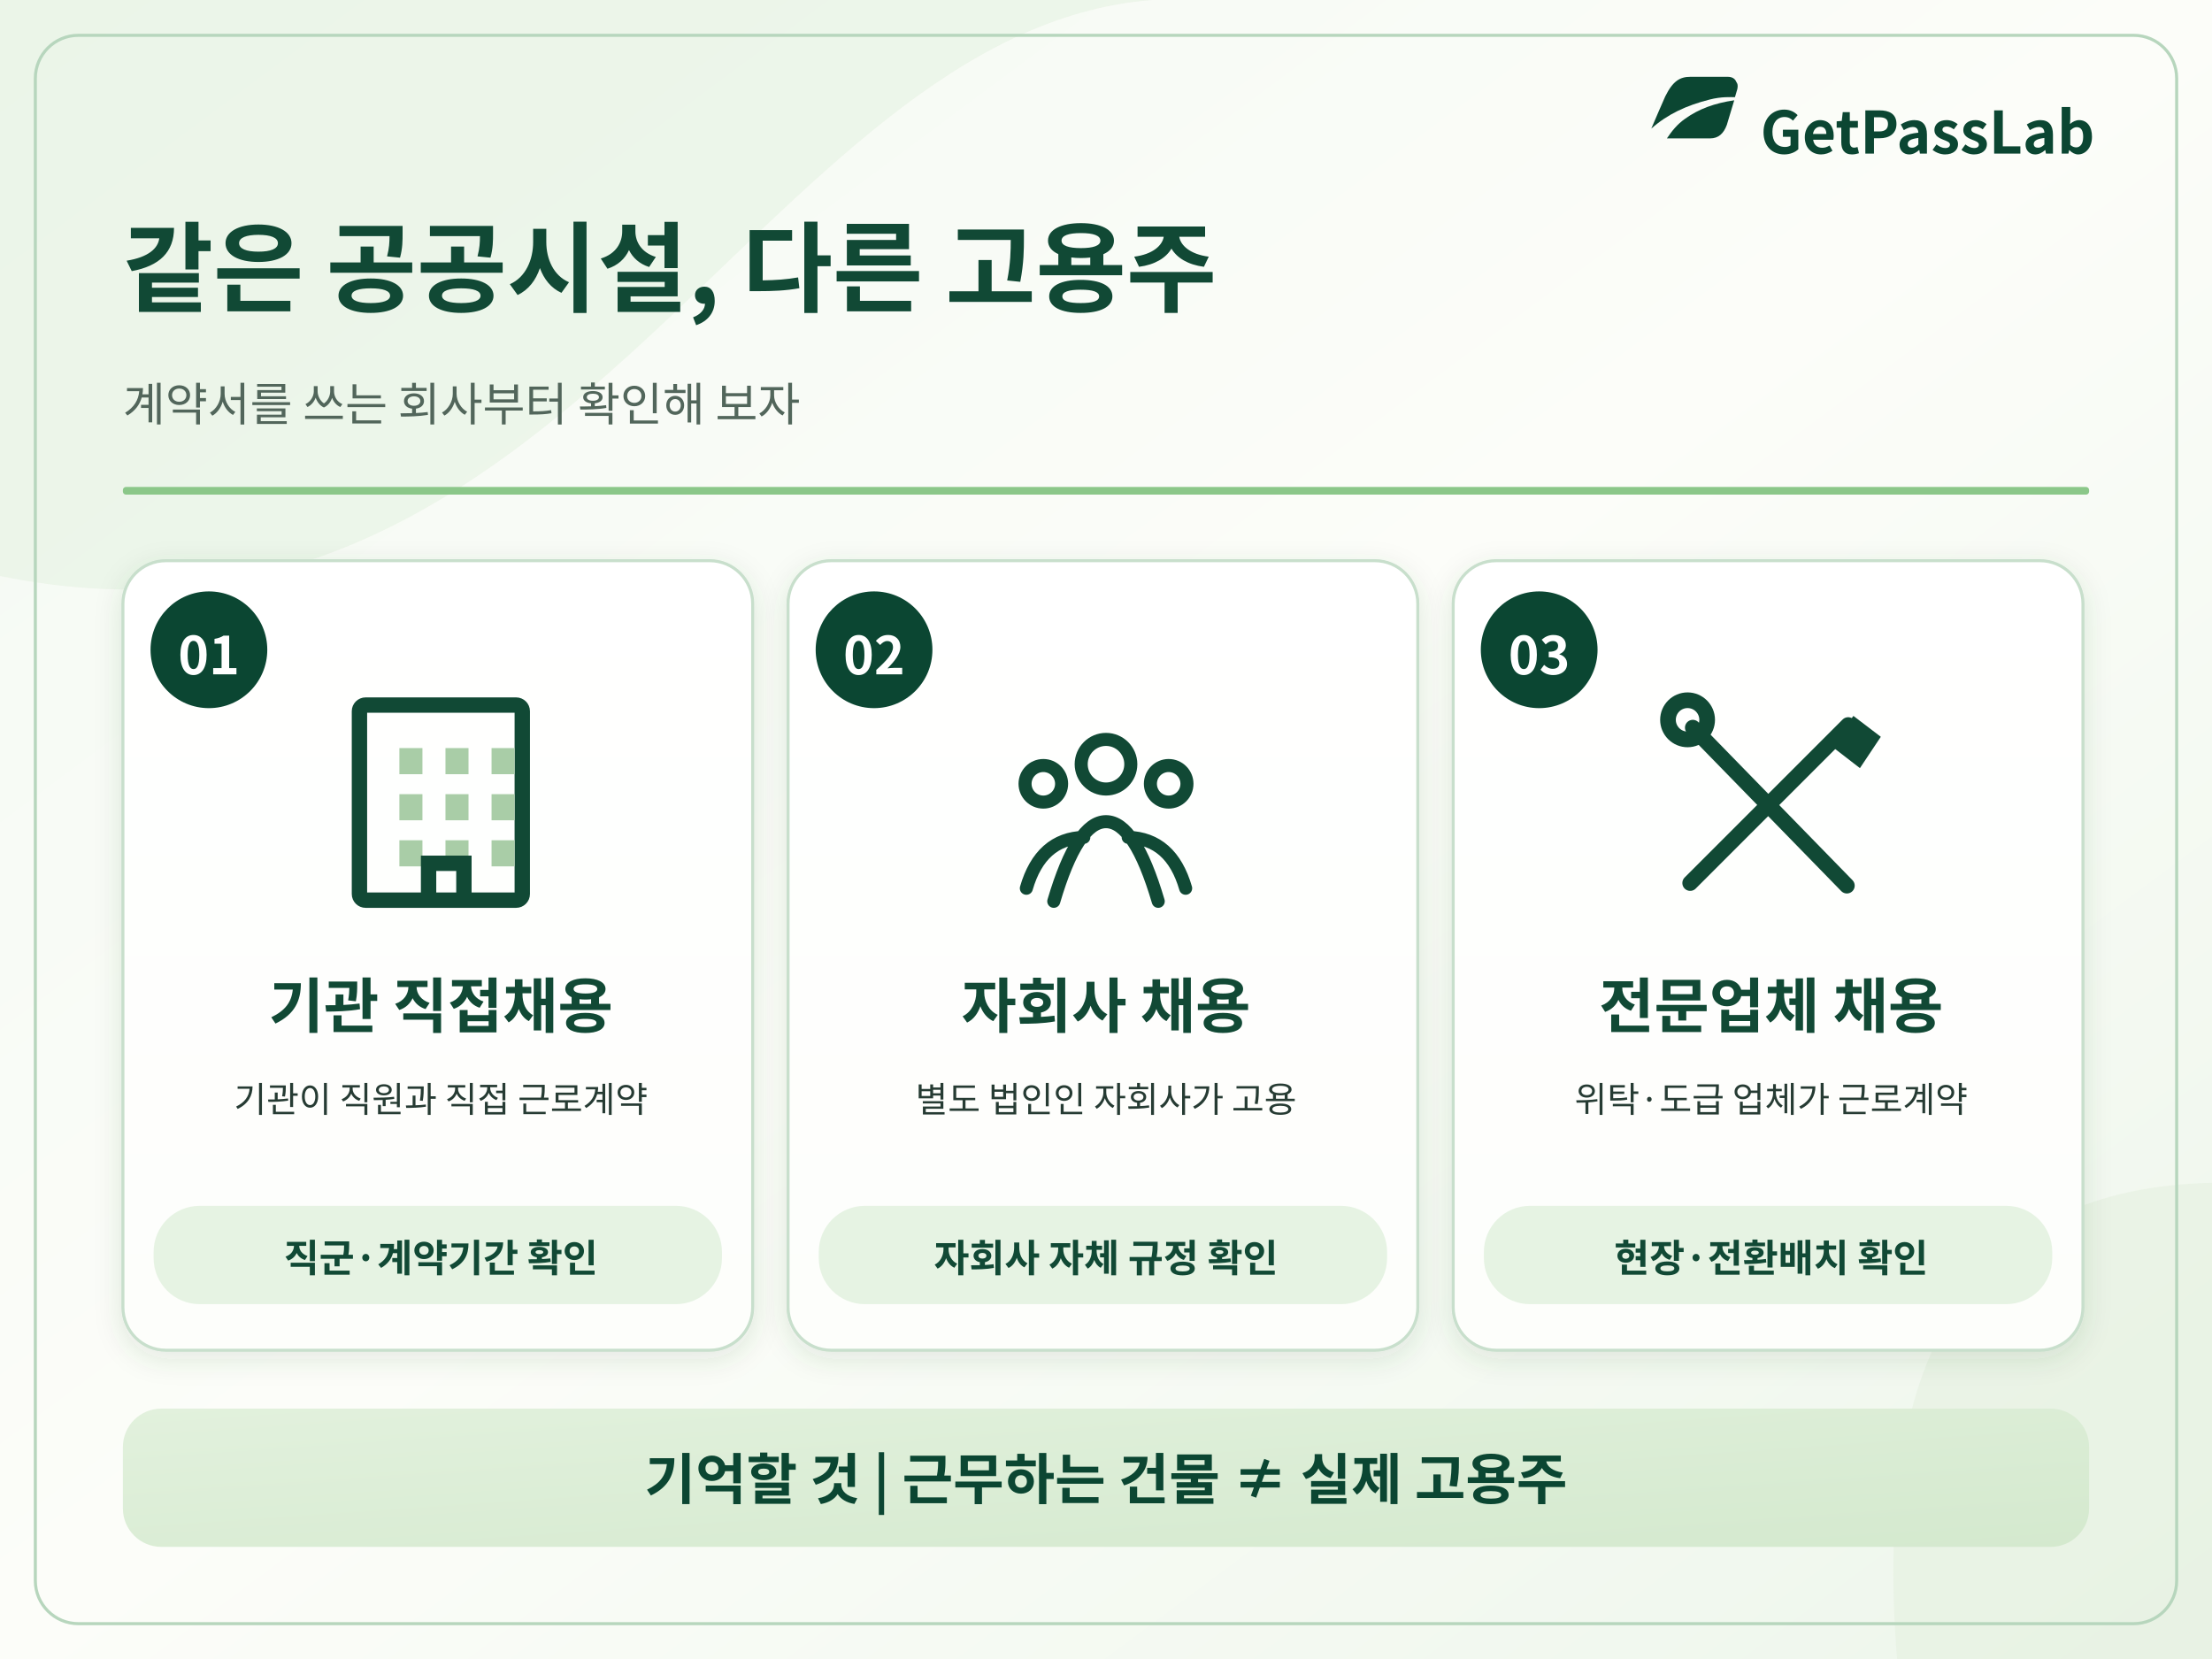
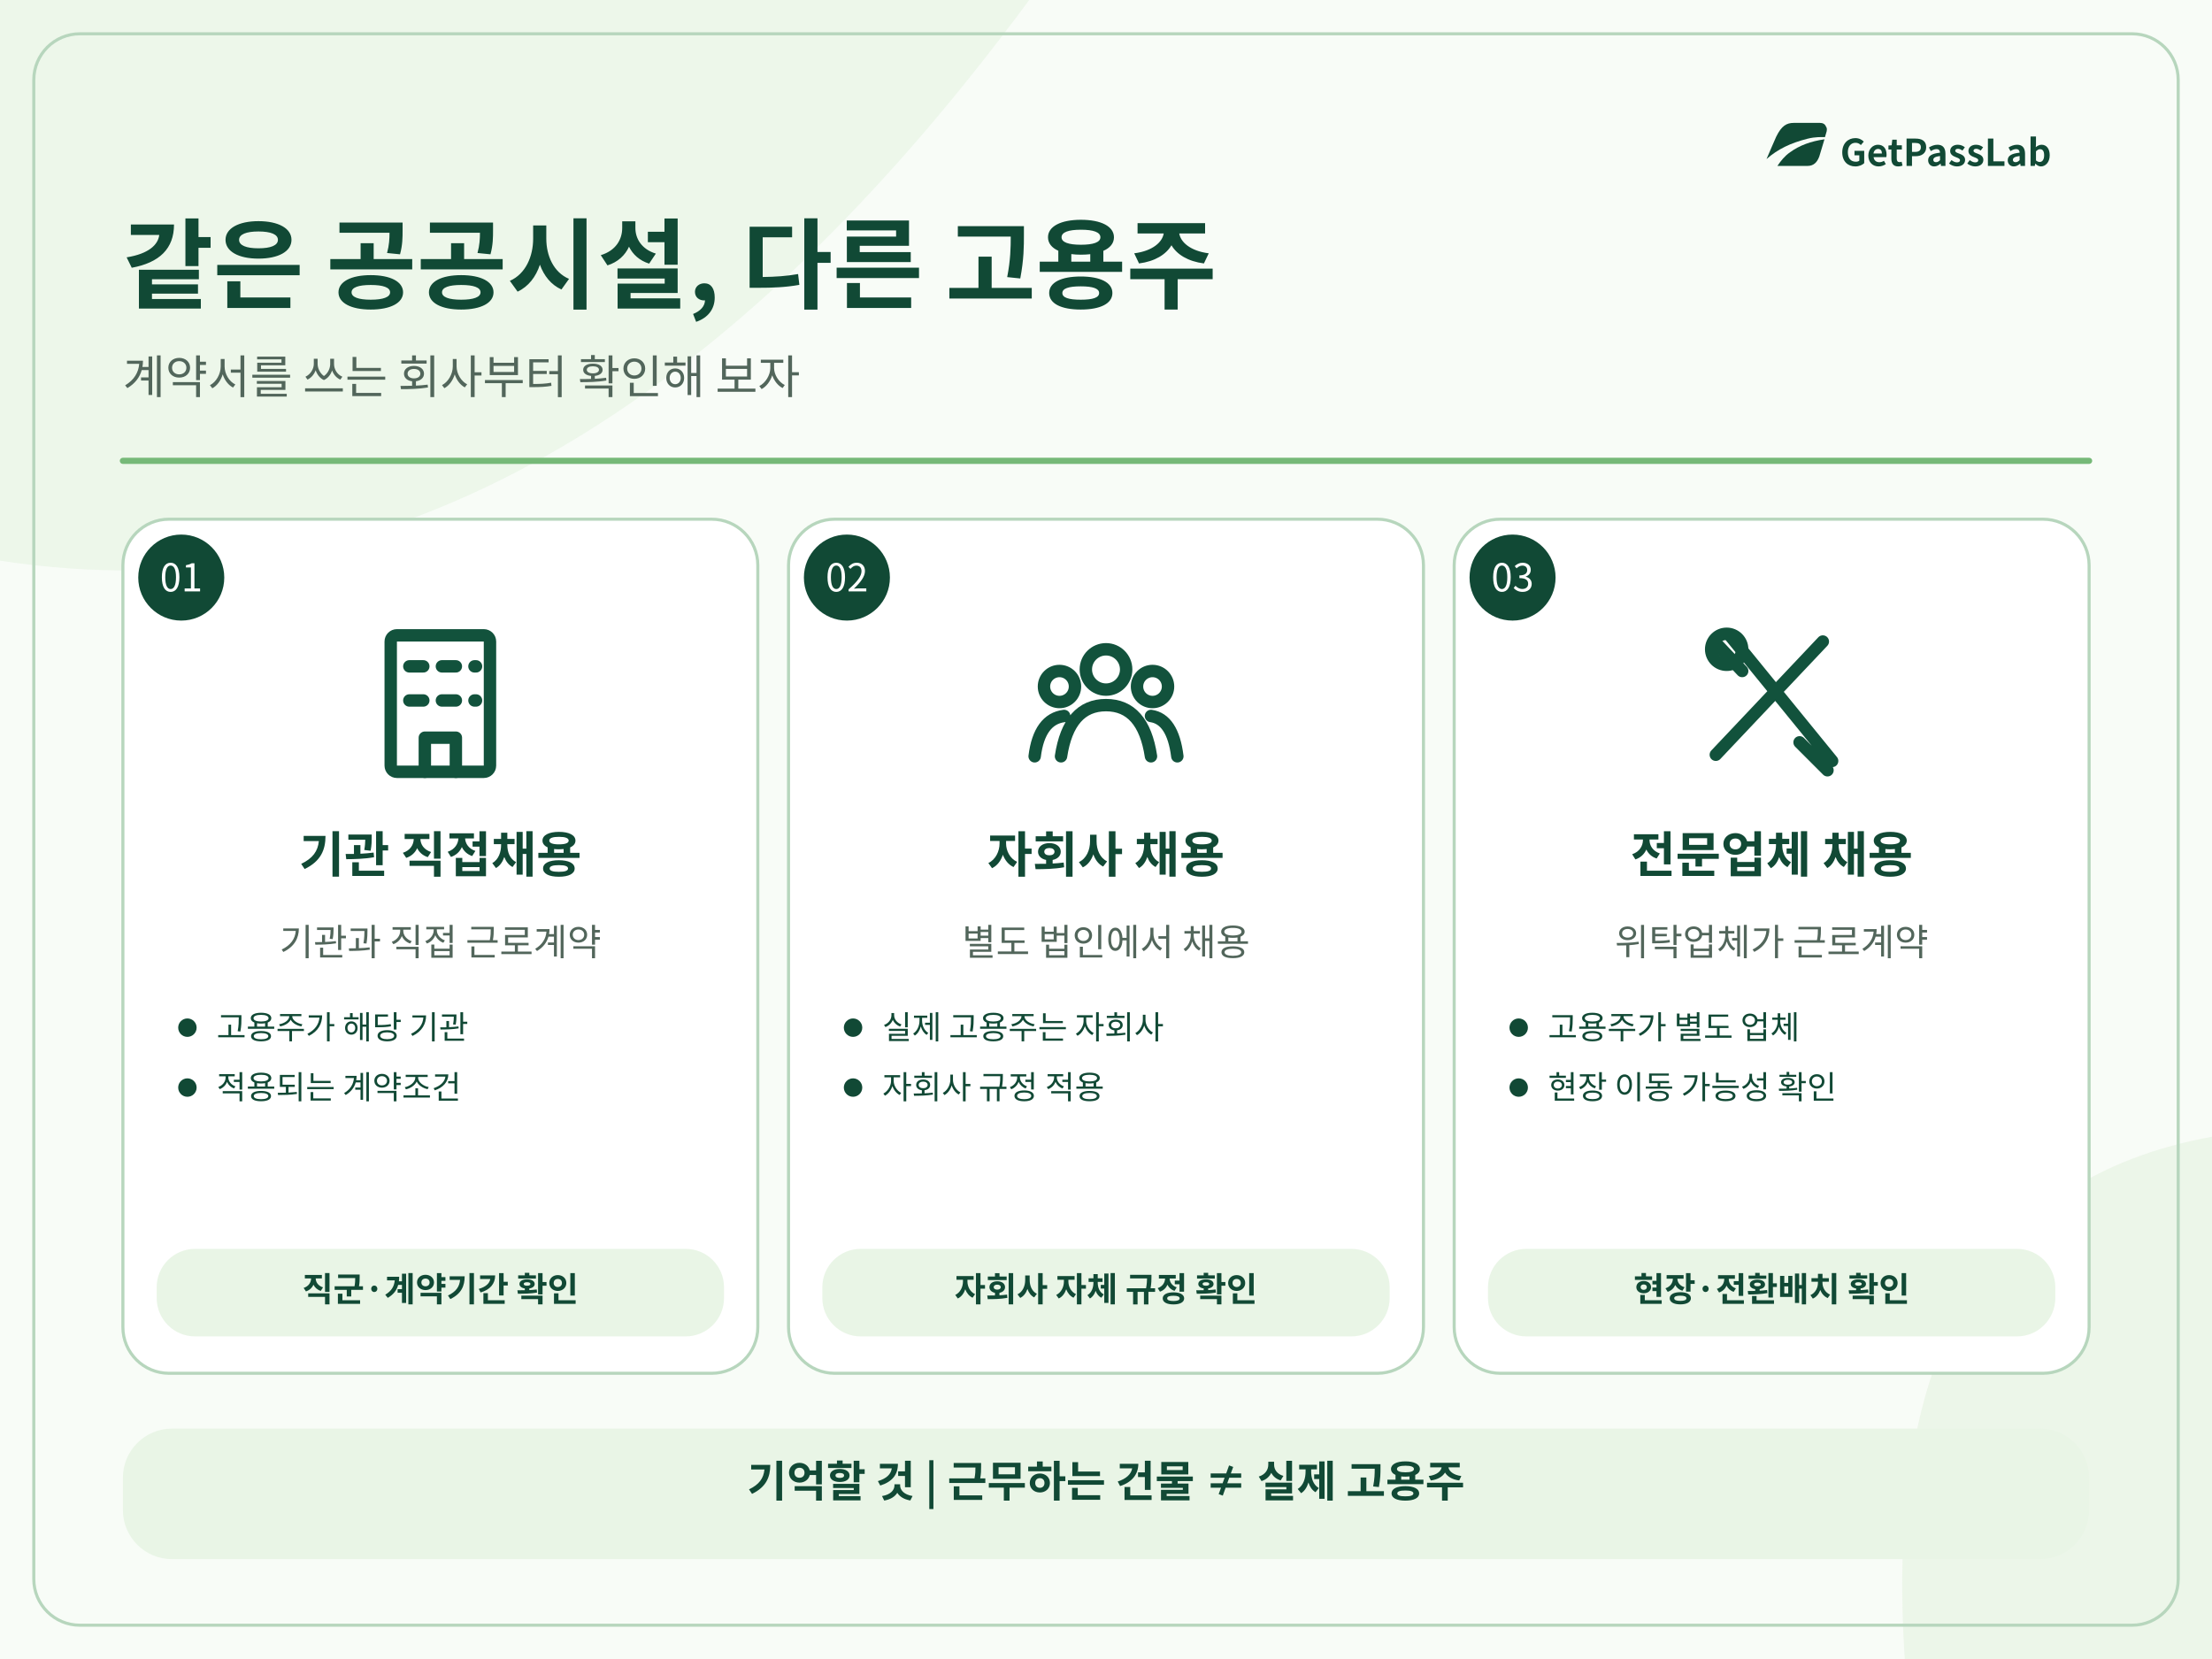
- <svg xmlns="http://www.w3.org/2000/svg" width="1440" height="1080" viewBox="0 0 1440 1080">
-   <defs>
-     <linearGradient id="bg" x2="1" y2="1">
-       <stop stop-color="#F3F9F2" />
-       <stop offset=".5" stop-color="#FCFDF9" />
-       <stop offset="1" stop-color="#EDF6EB" />
-     </linearGradient>
-     <linearGradient id="panel" x2="0" y2="1">
-       <stop stop-color="#FFFFFF" />
-       <stop offset="1" stop-color="#FDFEFB" />
-     </linearGradient>
-     <linearGradient id="grass" x1="0" y1="0" x2="1" y2="1">
-       <stop stop-color="#E2F1DD" />
-       <stop offset="1" stop-color="#D4E9CE" />
-     </linearGradient>
-     <filter id="shadow">
-       <feDropShadow dx="0" dy="5" stdDeviation="9" flood-color="#2D563F" flood-opacity=".12" />
-     </filter>
-   </defs>
-   <rect x="0" y="0" width="1440" height="1080" rx="0" fill="url(#bg)" stroke="none" stroke-width="1" />
-   <path d="M0 375 C370 450 495 20 750 0 H0Z" fill="#E7F2E3" opacity=".65" />
-   <path d="M1440 770Q1210 775 1235 1080H1440Z" fill="#E2EEDC" opacity=".48" />
-   <rect x="23" y="23" width="1394" height="1034" rx="28" fill="none" stroke="#B7D6BD" stroke-width="2" />
-   <g transform="translate(1075 50)">
-     <g transform="scale(.156)">
-       <path fill="#0B4632" d="M355 22C349 6 335 0 319 0H163C120 0 90 17 58 82C40 122 22 165 0 216C68 156 145 120 243 95C293 82 333 85 349 85L359 51C362 37 360 28 355 22Z" />
-       <path fill="#0B4632" d="M346 98C264 110 198 134 141 175C108 198 86 226 65 257H245C281 257 302 236 315 201L346 98Z" />
+ <svg xmlns="http://www.w3.org/2000/svg" width="1440" height="1080" viewBox="0 0 1440 1080" role="img" aria-label="같은 공공시설, 다른 고용주">
+   <rect x="0" y="0" width="1440" height="1080" rx="0" fill="#F8FCF7" stroke="none" stroke-width="2" />
+   <path d="M0 365Q360 420 670 0H0Z" fill="#E9F5E6" opacity=".75" />
+   <path d="M1440 740Q1220 780 1240 1080H1440Z" fill="#E5F1E0" opacity=".6" />
+   <rect x="22" y="22" width="1396" height="1036" rx="30" fill="none" stroke="#B7D6BD" stroke-width="2" />
+   <g font-family="Noto Sans CJK KR,NanumSquare,Noto Sans KR,Apple SD Gothic Neo,Malgun Gothic,sans-serif">
+     <g id="gpl-brand" transform="translate(1150 80)">
+       <g transform="scale(.109)">
+         <path fill="#114935" d="M355 22C349 6 335 0 319 0H163C120 0 90 17 58 82C40 122 22 165 0 216C68 156 145 120 243 95C293 82 333 85 349 85L359 51C362 37 360 28 355 22Z" />
+         <path fill="#114935" d="M346 98C264 110 198 134 141 175C108 198 86 226 65 257H245C281 257 302 236 315 201L346 98Z" />
+       </g>
+       <text x="48" y="28" font-size="24" font-weight="600" fill="#114935">GetPassLab</text>
    </g>
-     <text x="71" y="50" text-anchor="start" fill="#0B4632" font-family="Noto Sans CJK KR,NanumSquare,Noto Sans KR,Apple SD Gothic Neo,Malgun Gothic,sans-serif" font-size="38" font-weight="700">GetPassLab</text>
+     <g id="header-fixed">
+       <text x="80" y="140" fill="#114935" font-size="64" font-weight="700" text-anchor="start" dominant-baseline="hanging">
+         <tspan x="80" dy="0">같은 공공시설, 다른 고용주</tspan>
+       </text>
+       <text x="80" y="230" fill="#52665B" font-size="30" font-weight="400" text-anchor="start" dominant-baseline="hanging">
+         <tspan x="80" dy="0">계약서를 쓰는 회사부터 확인해 보자</tspan>
+       </text>
+       <path d="M80 300H1360" stroke="#76B978" stroke-width="4" stroke-linecap="round" />
+     </g>
+     <g id="body-cards" data-count="3" data-top="338">
+       <g class="card card-1">
+         <rect x="80" y="338" width="413.333" height="556" rx="30" fill="#FFFFFF" stroke="#B7D6BD" stroke-width="2" />
+         <circle cx="118" cy="376" r="28" fill="#114935" />
+         <text x="118" y="385" font-size="25" fill="#FFFFFF" text-anchor="middle">01</text>
+         <g transform="translate(234.1667 403.5) scale(1.009615)" fill="none" stroke="#12523C" stroke-width="8" stroke-linejoin="round" stroke-linecap="round">
+           <rect x="20" y="10" width="64" height="88" rx="4" />
+           <path d="M32 30h9M53 30h9M74 30h1M32 52h9M53 52h9M74 52h1M42 98V76h20v22" />
+         </g>
+         <text x="286.667" y="540" fill="#114935" font-size="32" font-weight="700" text-anchor="middle" dominant-baseline="hanging">
+           <tspan x="286.667" dy="0">기관 직접채용</tspan>
+         </text>
+         <text x="286.667" y="601" fill="#52665B" font-size="24" font-weight="400" text-anchor="middle" dominant-baseline="hanging">
+           <tspan x="286.667" dy="0">기관과 직접 근로계약</tspan>
+         </text>
+         <circle cx="122" cy="669" r="6" fill="#114935" />
+         <text x="141" y="658" fill="#114935" font-size="21" font-weight="400" text-anchor="start" dominant-baseline="hanging">
+           <tspan x="141" dy="0">고용주가 해당 기관</tspan>
+         </text>
+         <circle cx="122" cy="708" r="6" fill="#114935" />
+         <text x="141" y="697" fill="#114935" font-size="21" font-weight="400" text-anchor="start" dominant-baseline="hanging">
+           <tspan x="141" dy="0">적용되는 계약조건</tspan>
+         </text>
+         <rect x="102" y="813" width="369.333" height="57" rx="25" fill="#E9F5E6" stroke="none" stroke-width="2" />
+         <text x="286.667" y="828" fill="#114935" font-size="22" font-weight="700" text-anchor="middle" dominant-baseline="hanging">
+           <tspan x="286.667" dy="0">직군·계약기간 확인</tspan>
+         </text>
+       </g>
+       <g class="card card-2">
+         <rect x="513.333" y="338" width="413.333" height="556" rx="30" fill="#FFFFFF" stroke="#B7D6BD" stroke-width="2" />
+         <circle cx="551.333" cy="376" r="28" fill="#114935" />
+         <text x="551.333" y="385" font-size="25" fill="#FFFFFF" text-anchor="middle">02</text>
+         <g transform="translate(667.5 403.5) scale(1.009615)" fill="none" stroke="#12523C" stroke-width="8" stroke-linejoin="round" stroke-linecap="round">
+           <circle cx="52" cy="32" r="13" />
+           <circle cx="22" cy="43" r="10" />
+           <circle cx="82" cy="43" r="10" />
+           <path d="M23 88q5-33 29-33t29 33M6 88q3-24 19-26M98 88Q95 64 81 62" />
+         </g>
+         <text x="720" y="540" fill="#114935" font-size="32" font-weight="700" text-anchor="middle" dominant-baseline="hanging">
+           <tspan x="720" dy="0">자회사 채용</tspan>
+         </text>
+         <text x="720" y="601" fill="#52665B" font-size="24" font-weight="400" text-anchor="middle" dominant-baseline="hanging">
+           <tspan x="720" dy="0">별도 법인에서 채용</tspan>
+         </text>
+         <circle cx="555.333" cy="669" r="6" fill="#114935" />
+         <text x="574.333" y="658" fill="#114935" font-size="21" font-weight="400" text-anchor="start" dominant-baseline="hanging">
+           <tspan x="574.333" dy="0">실제 고용주는 자회사</tspan>
+         </text>
+         <circle cx="555.333" cy="708" r="6" fill="#114935" />
+         <text x="574.333" y="697" fill="#114935" font-size="21" font-weight="400" text-anchor="start" dominant-baseline="hanging">
+           <tspan x="574.333" dy="0">자회사 규정 적용</tspan>
+         </text>
+         <rect x="535.333" y="813" width="369.333" height="57" rx="25" fill="#E9F5E6" stroke="none" stroke-width="2" />
+         <text x="720" y="828" fill="#114935" font-size="22" font-weight="700" text-anchor="middle" dominant-baseline="hanging">
+           <tspan x="720" dy="0">자회사 자체 규정 확인</tspan>
+         </text>
+       </g>
+       <g class="card card-3">
+         <rect x="946.667" y="338" width="413.333" height="556" rx="30" fill="#FFFFFF" stroke="#B7D6BD" stroke-width="2" />
+         <circle cx="984.667" cy="376" r="28" fill="#114935" />
+         <text x="984.667" y="385" font-size="25" fill="#FFFFFF" text-anchor="middle">03</text>
+         <g transform="translate(1100.833 403.5) scale(1.009615)" fill="none" stroke="#12523C" stroke-width="8" stroke-linejoin="round" stroke-linecap="round">
+           <path d="M25 10L91 91M85 14L16 87M17 16l16 17M70 79l18 18" />
+           <circle cx="23" cy="19" r="10" />
+         </g>
+         <text x="1153.333" y="540" fill="#114935" font-size="32" font-weight="700" text-anchor="middle" dominant-baseline="hanging">
+           <tspan x="1153.333" dy="0">전문업체 채용</tspan>
+         </text>
+         <text x="1153.333" y="601" fill="#52665B" font-size="24" font-weight="400" text-anchor="middle" dominant-baseline="hanging">
+           <tspan x="1153.333" dy="0">위탁업체가 근로계약</tspan>
+         </text>
+         <circle cx="988.667" cy="669" r="6" fill="#114935" />
+         <text x="1007.667" y="658" fill="#114935" font-size="21" font-weight="400" text-anchor="start" dominant-baseline="hanging">
+           <tspan x="1007.667" dy="0">고용주가 별도 업체</tspan>
+         </text>
+         <circle cx="988.667" cy="708" r="6" fill="#114935" />
+         <text x="1007.667" y="697" fill="#114935" font-size="21" font-weight="400" text-anchor="start" dominant-baseline="hanging">
+           <tspan x="1007.667" dy="0">현장 이동 가능성 확인</tspan>
+         </text>
+         <rect x="968.667" y="813" width="369.333" height="57" rx="25" fill="#E9F5E6" stroke="none" stroke-width="2" />
+         <text x="1153.333" y="828" fill="#114935" font-size="22" font-weight="700" text-anchor="middle" dominant-baseline="hanging">
+           <tspan x="1153.333" dy="0">현장·전환배치 확인</tspan>
+         </text>
+       </g>
+     </g>
+     <g id="footer-fixed">
+       <rect x="80" y="930" width="1280" height="85" rx="32" fill="#E9F5E6" stroke="none" stroke-width="2" />
+       <text x="720" y="950" fill="#114935" font-size="28" font-weight="700" text-anchor="middle" dominant-baseline="hanging">
+         <tspan x="720" dy="0">기억할 것 | 근무하는 건물 ≠ 실제 고용주</tspan>
+       </text>
+     </g>
  </g>
-   <text x="80" y="198" text-anchor="start" fill="#114935" font-family="Noto Sans CJK KR,NanumSquare,Noto Sans KR,Apple SD Gothic Neo,Malgun Gothic,sans-serif" font-size="64" font-weight="700">같은 공공시설, 다른 고용주</text>
-   <text x="80" y="274" text-anchor="start" fill="#52665B" font-family="Noto Sans CJK KR,NanumSquare,Noto Sans KR,Apple SD Gothic Neo,Malgun Gothic,sans-serif" font-size="30" font-weight="400">계약서를 쓰는 회사부터 확인해 보자</text>
-   <rect x="80" y="317" width="1280" height="5" rx="2" fill="#8BC789" stroke="none" stroke-width="1" />
-   <g filter="url(#shadow)">
-     <rect x="80" y="365" width="410" height="514" rx="28" fill="url(#panel)" stroke="#C8DFCC" stroke-width="2" />
-   </g>
-   <rect x="98" y="385" width="76" height="76" rx="38" fill="#0B4632" stroke="none" stroke-width="1" />
-   <text x="136" y="439" text-anchor="middle" fill="#FFFFFF" font-family="Noto Sans CJK KR,NanumSquare,Noto Sans KR,Apple SD Gothic Neo,Malgun Gothic,sans-serif" font-size="34" font-weight="700">01</text>
-   <g transform="translate(287 523) scale(1)">
-     <rect x="-53" y="-64" width="106" height="127" rx="4" fill="none" stroke="#114935" stroke-width="10" />
-     <path d="M-27-36h15v17h-15zm30 0h15v17H3zm30 0h15v17H33zm-60 30h15v17h-15zm30 0h15v17H3zm30 0h15v17H33zm-60 30h15v17h-15zm30 0h15v17H3zm30 0h15v17H33z" fill="#A9CDA7" />
-     <path d="M-8 63V39H15V63" stroke="#114935" stroke-width="10" fill="none" />
-   </g>
-   <text x="287" y="669" text-anchor="middle" fill="#114935" font-family="Noto Sans CJK KR,NanumSquare,Noto Sans KR,Apple SD Gothic Neo,Malgun Gothic,sans-serif" font-size="39" font-weight="700">기관 직접채용</text>
-   <text x="287" y="724" text-anchor="middle" fill="#263B33" font-family="Noto Sans CJK KR,NanumSquare,Noto Sans KR,Apple SD Gothic Neo,Malgun Gothic,sans-serif" font-size="23" font-weight="400">기관이 직원과 직접 근로계약</text>
-   <rect x="100" y="785" width="370" height="64" rx="30" fill="#E6F3E3" stroke="none" stroke-width="1" />
-   <text x="287" y="828" text-anchor="middle" fill="#114935" font-family="Noto Sans CJK KR,NanumSquare,Noto Sans KR,Apple SD Gothic Neo,Malgun Gothic,sans-serif" font-size="25" font-weight="700">직군·계약기간 확인</text>
-   <g filter="url(#shadow)">
-     <rect x="513" y="365" width="410" height="514" rx="28" fill="url(#panel)" stroke="#C8DFCC" stroke-width="2" />
-   </g>
-   <rect x="531" y="385" width="76" height="76" rx="38" fill="#0B4632" stroke="none" stroke-width="1" />
-   <text x="569" y="439" text-anchor="middle" fill="#FFFFFF" font-family="Noto Sans CJK KR,NanumSquare,Noto Sans KR,Apple SD Gothic Neo,Malgun Gothic,sans-serif" font-size="34" font-weight="700">02</text>
-   <g transform="translate(720 523) scale(0.85)" fill="none" stroke="#114935" stroke-width="10" stroke-linecap="round">
-     <circle cx="0" cy="-30" r="19" />
-     <circle cx="-48" cy="-15" r="14" />
-     <circle cx="48" cy="-15" r="14" />
-     <path d="M-61 65Q-50 27 -17 26M17 26Q50 27 61 65M-40 75Q-22 14 0 14Q22 14 40 75" />
-   </g>
-   <text x="720" y="669" text-anchor="middle" fill="#114935" font-family="Noto Sans CJK KR,NanumSquare,Noto Sans KR,Apple SD Gothic Neo,Malgun Gothic,sans-serif" font-size="39" font-weight="700">자회사 채용</text>
-   <text x="720" y="724" text-anchor="middle" fill="#263B33" font-family="Noto Sans CJK KR,NanumSquare,Noto Sans KR,Apple SD Gothic Neo,Malgun Gothic,sans-serif" font-size="23" font-weight="400">별도 법인인 자회사가 고용</text>
-   <rect x="533" y="785" width="370" height="64" rx="30" fill="#E6F3E3" stroke="none" stroke-width="1" />
-   <text x="720" y="828" text-anchor="middle" fill="#114935" font-family="Noto Sans CJK KR,NanumSquare,Noto Sans KR,Apple SD Gothic Neo,Malgun Gothic,sans-serif" font-size="25" font-weight="700">자회사 자체 규정 확인</text>
-   <g filter="url(#shadow)">
-     <rect x="946" y="365" width="410" height="514" rx="28" fill="url(#panel)" stroke="#C8DFCC" stroke-width="2" />
-   </g>
-   <rect x="964" y="385" width="76" height="76" rx="38" fill="#0B4632" stroke="none" stroke-width="1" />
-   <text x="1002" y="439" text-anchor="middle" fill="#FFFFFF" font-family="Noto Sans CJK KR,NanumSquare,Noto Sans KR,Apple SD Gothic Neo,Malgun Gothic,sans-serif" font-size="34" font-weight="700">03</text>
-   <g transform="translate(1153 523) scale(0.85)" fill="none" stroke="#114935" stroke-width="12" stroke-linecap="round" stroke-linejoin="round">
-     <path d="M-60-58L58 63M59-60L-62 61" />
-     <circle cx="-64" cy="-64" r="15" />
-     <path d="M63-67L84-51L68-27L46-44Z" fill="#114935" stroke="none" />
-   </g>
-   <text x="1153" y="669" text-anchor="middle" fill="#114935" font-family="Noto Sans CJK KR,NanumSquare,Noto Sans KR,Apple SD Gothic Neo,Malgun Gothic,sans-serif" font-size="39" font-weight="700">전문업체 채용</text>
-   <text x="1153" y="724" text-anchor="middle" fill="#263B33" font-family="Noto Sans CJK KR,NanumSquare,Noto Sans KR,Apple SD Gothic Neo,Malgun Gothic,sans-serif" font-size="23" font-weight="400">위탁·도급 업체가 근로계약</text>
-   <rect x="966" y="785" width="370" height="64" rx="30" fill="#E6F3E3" stroke="none" stroke-width="1" />
-   <text x="1153" y="828" text-anchor="middle" fill="#114935" font-family="Noto Sans CJK KR,NanumSquare,Noto Sans KR,Apple SD Gothic Neo,Malgun Gothic,sans-serif" font-size="25" font-weight="700">현장·전환배치 확인</text>
-   <rect x="80" y="917" width="1280" height="90" rx="25" fill="url(#grass)" stroke="none" stroke-width="1" />
-   <text x="720" y="976" text-anchor="middle" fill="#0B4632" font-family="Noto Sans CJK KR,NanumSquare,Noto Sans KR,Apple SD Gothic Neo,Malgun Gothic,sans-serif" font-size="36" font-weight="700">기억할 것  |  근무하는 건물 ≠ 실제 고용주</text>
</svg>
